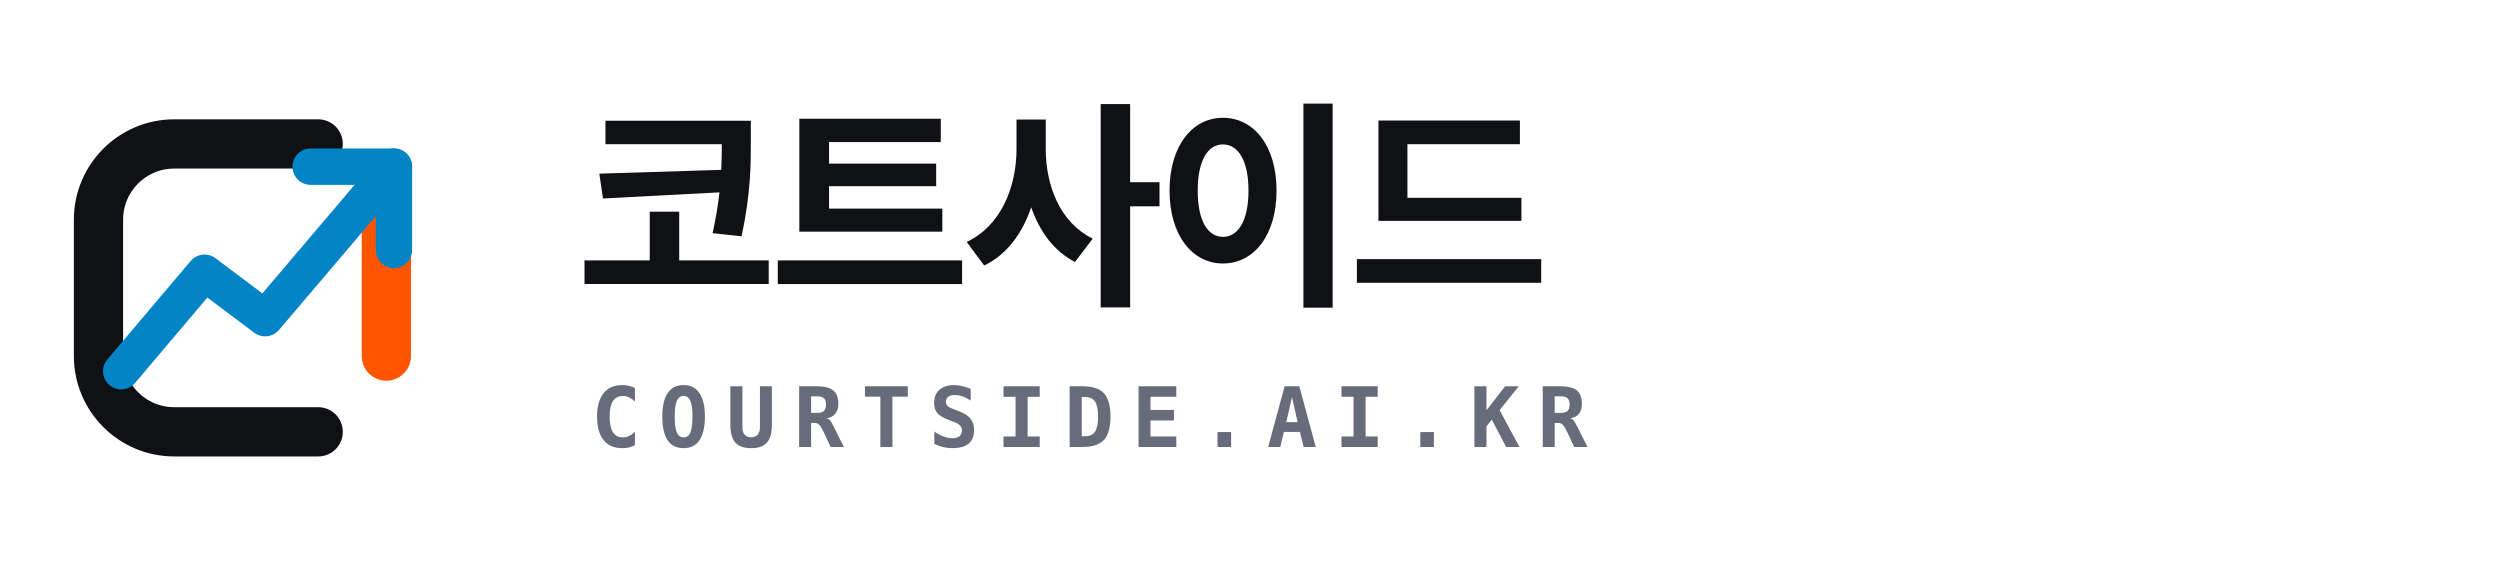
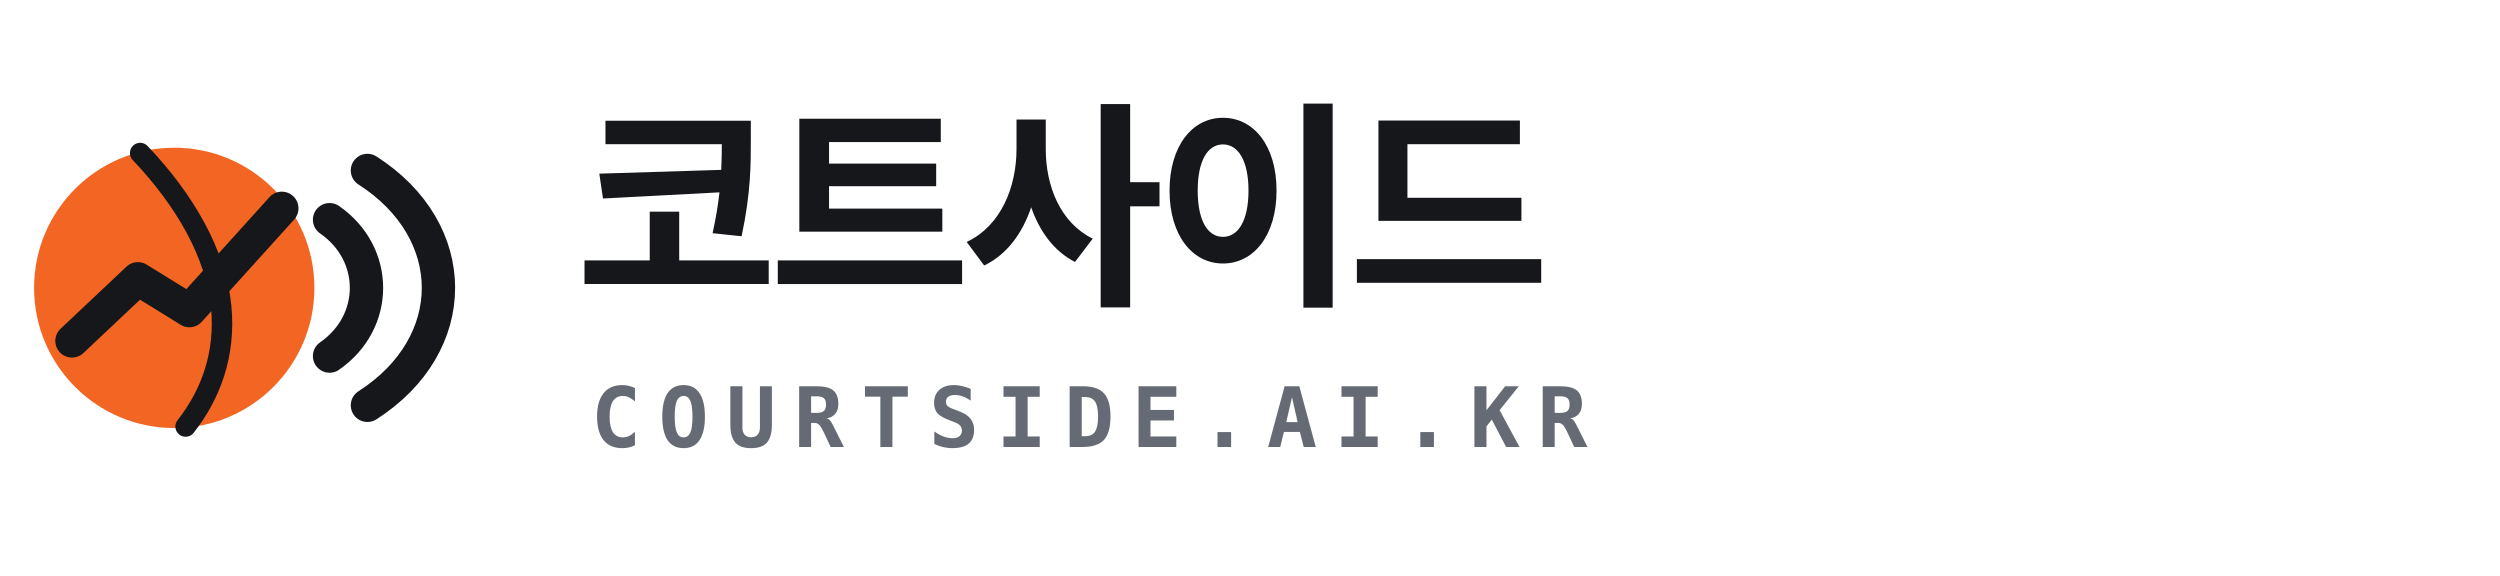
- <svg xmlns="http://www.w3.org/2000/svg" viewBox="0 0 330 76" fill="none" role="img" aria-labelledby="title">
-   <g transform="translate(4 6)">
-     <path d="M38 13H19C13.48 13 9 17.48 9 23V41C9 46.52 13.48 51 19 51H38" stroke="#0F1115" stroke-width="6.5" stroke-linecap="round" stroke-linejoin="round" />
-     <path d="M47 23V41" stroke="#FF5500" stroke-width="6.5" stroke-linecap="round" />
-     <path d="M12 43L23 30L31 36L48 16" stroke="#0284C7" stroke-width="4.8" stroke-linecap="round" stroke-linejoin="round" />
-     <path d="M37 16H48V27" stroke="#0284C7" stroke-width="4.8" stroke-linecap="round" stroke-linejoin="round" />
+ <svg xmlns="http://www.w3.org/2000/svg" viewBox="0 0 330 76" fill="none" role="img" aria-labelledby="title desc">
+   <g transform="translate(0 6)">
+     <circle cx="23" cy="32" r="18.5" fill="#F26522" />
+     <path d="M18.5 14.2C24.4 20.4 28.5 27.5 29.2 34.5C29.8 40.8 27.8 46.1 24.5 50.3" stroke="#15171B" stroke-width="2.7" stroke-linecap="round" />
+     <path d="M9.5 39L18.2 30.8L25 35L37.2 21.5" stroke="#15171B" stroke-width="4.4" stroke-linecap="round" stroke-linejoin="round" />
+     <path d="M43.5 23C50 27.5 50 36.5 43.5 41M48.5 16.5C61 24.5 61 39.5 48.5 47.5" stroke="#15171B" stroke-width="4.4" stroke-linecap="round" />
  </g>
-   <text x="76" y="38" fill="#0F1115" font-family="Pretendard, 'Noto Sans KR', 'Malgun Gothic', sans-serif" font-size="29" font-weight="800" letter-spacing="-1.2">코트사이드</text>
-   <text x="78" y="59" fill="#676C7B" font-family="'IBM Plex Mono', Consolas, monospace" font-size="11" font-weight="600" letter-spacing="2.3">COURTSIDE.AI.KR</text>
+   <text x="76" y="38" fill="#15171B" font-family="Pretendard, 'Noto Sans KR', 'Malgun Gothic', sans-serif" font-size="29" font-weight="800" letter-spacing="-1.2">코트사이드</text>
+   <text x="78" y="59" fill="#656A74" font-family="'IBM Plex Mono', Consolas, monospace" font-size="11" font-weight="600" letter-spacing="2.3">COURTSIDE.AI.KR</text>
</svg>
